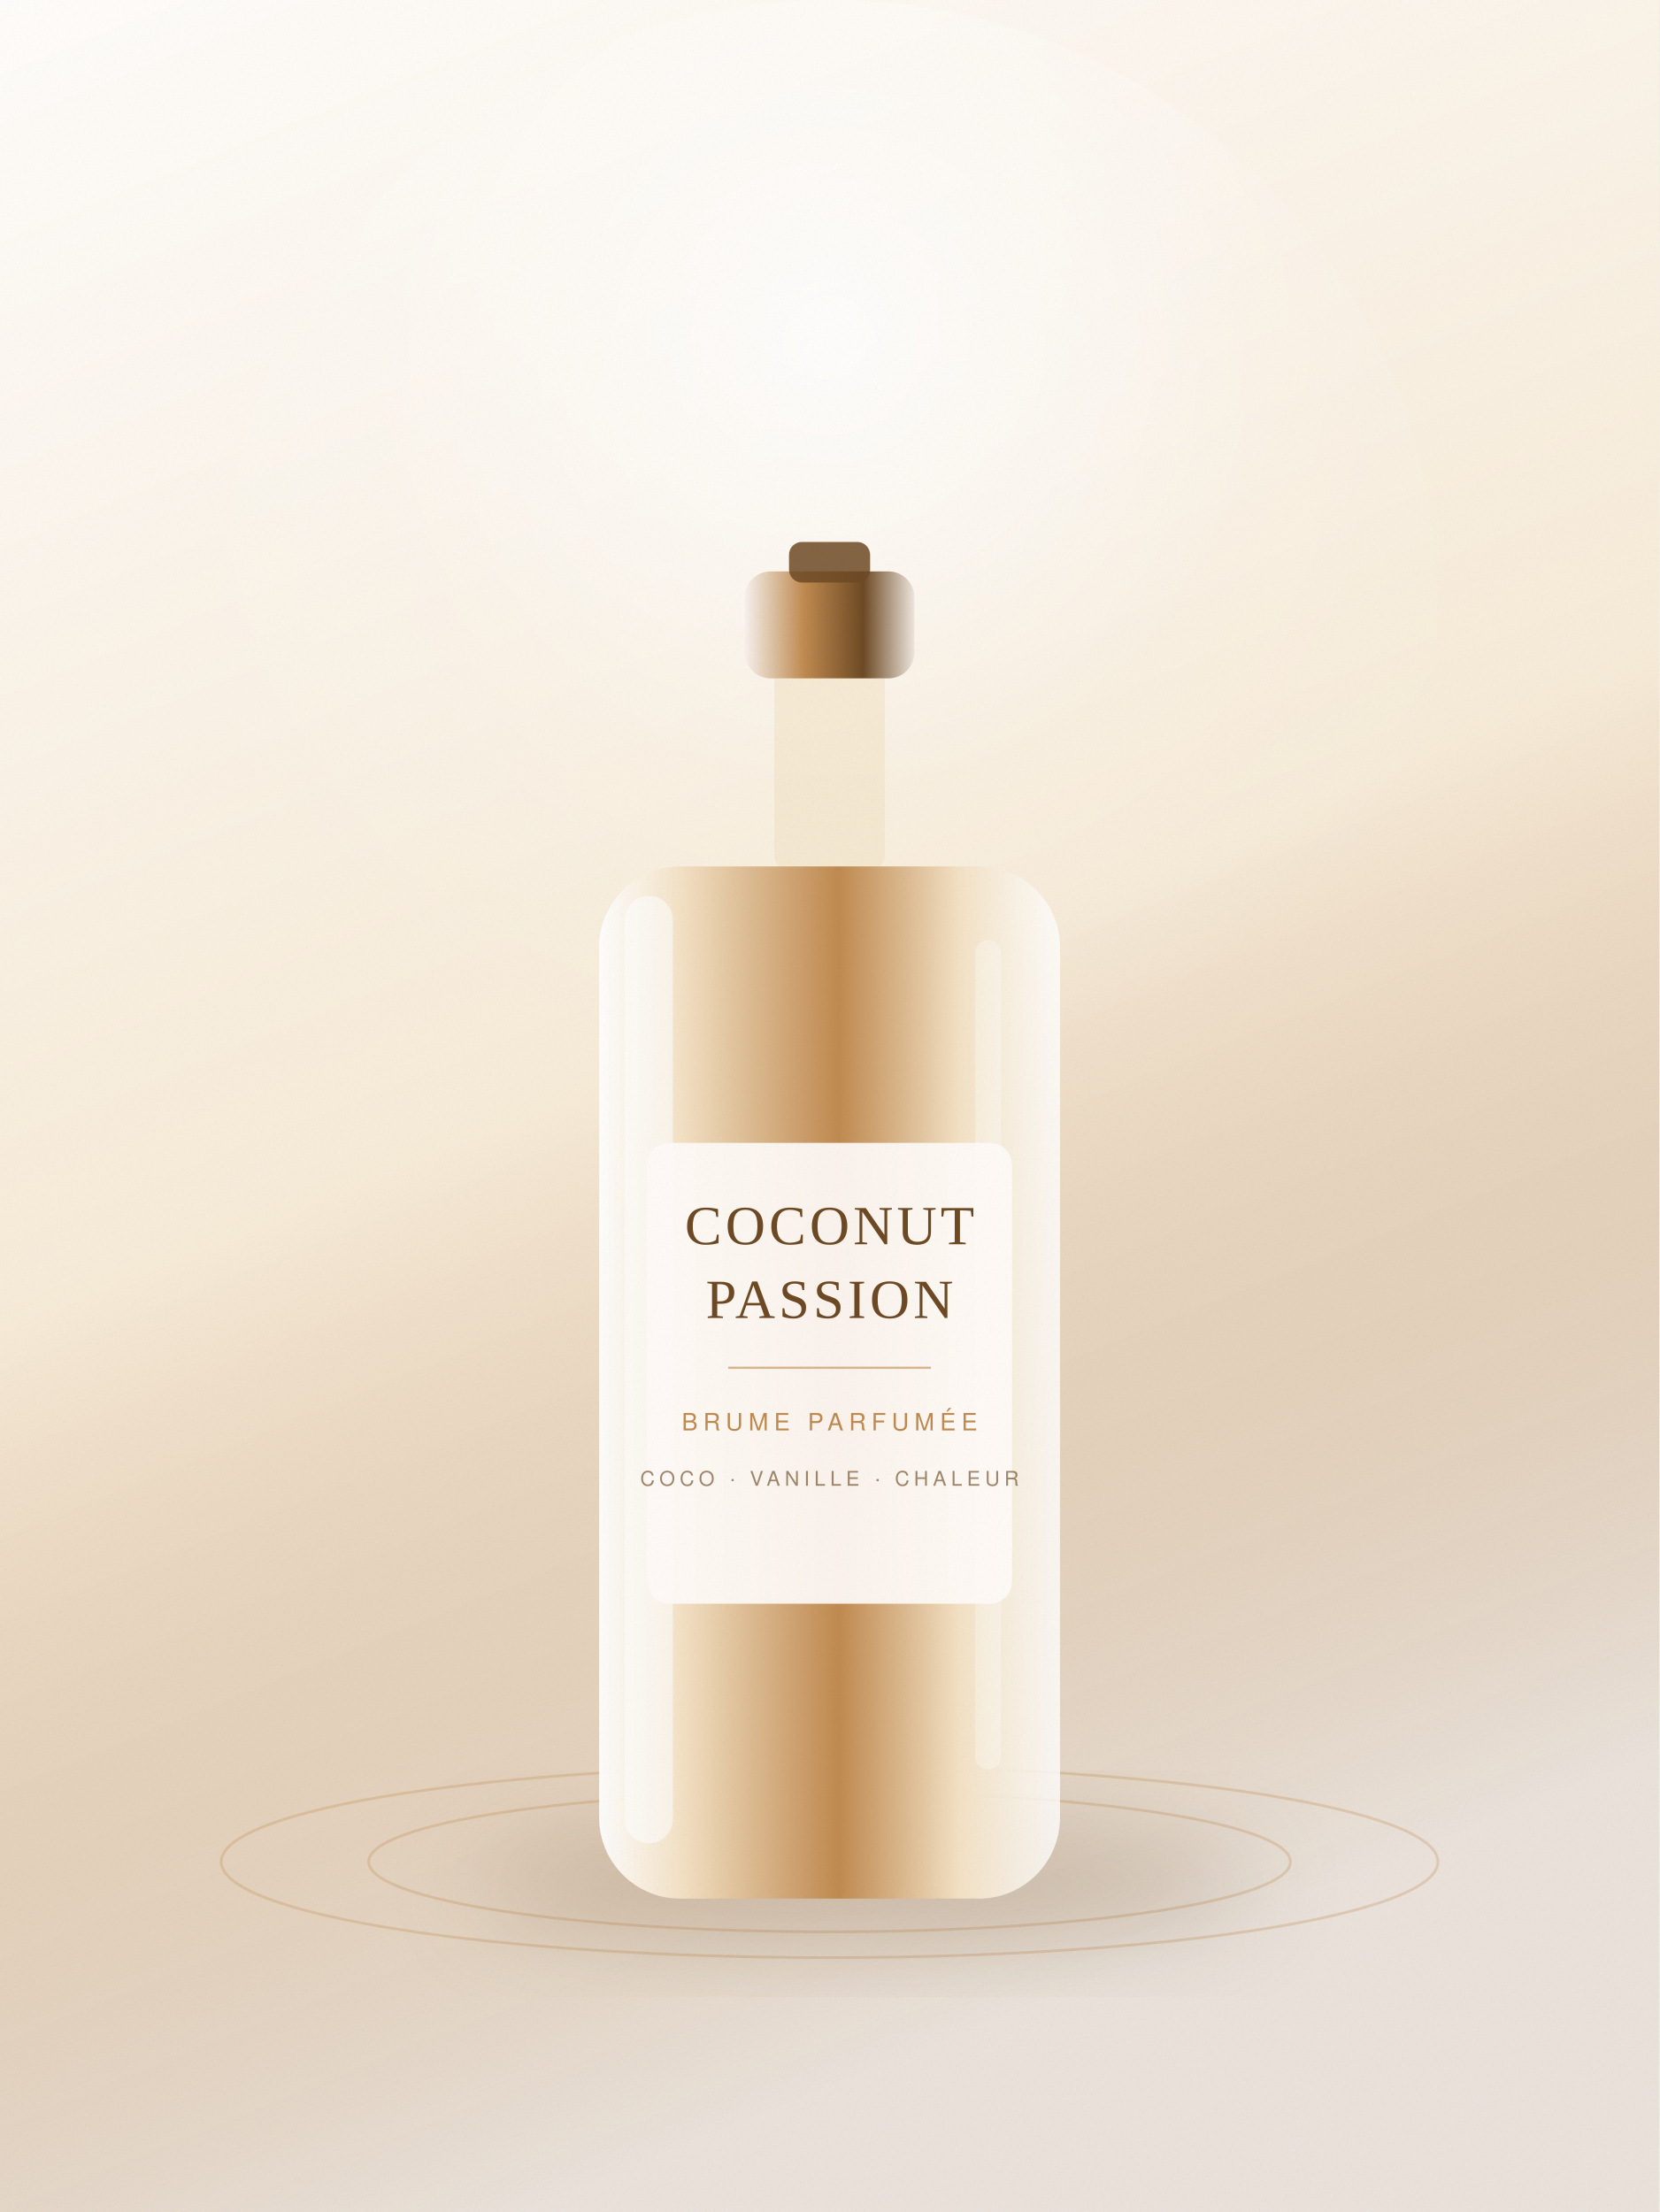
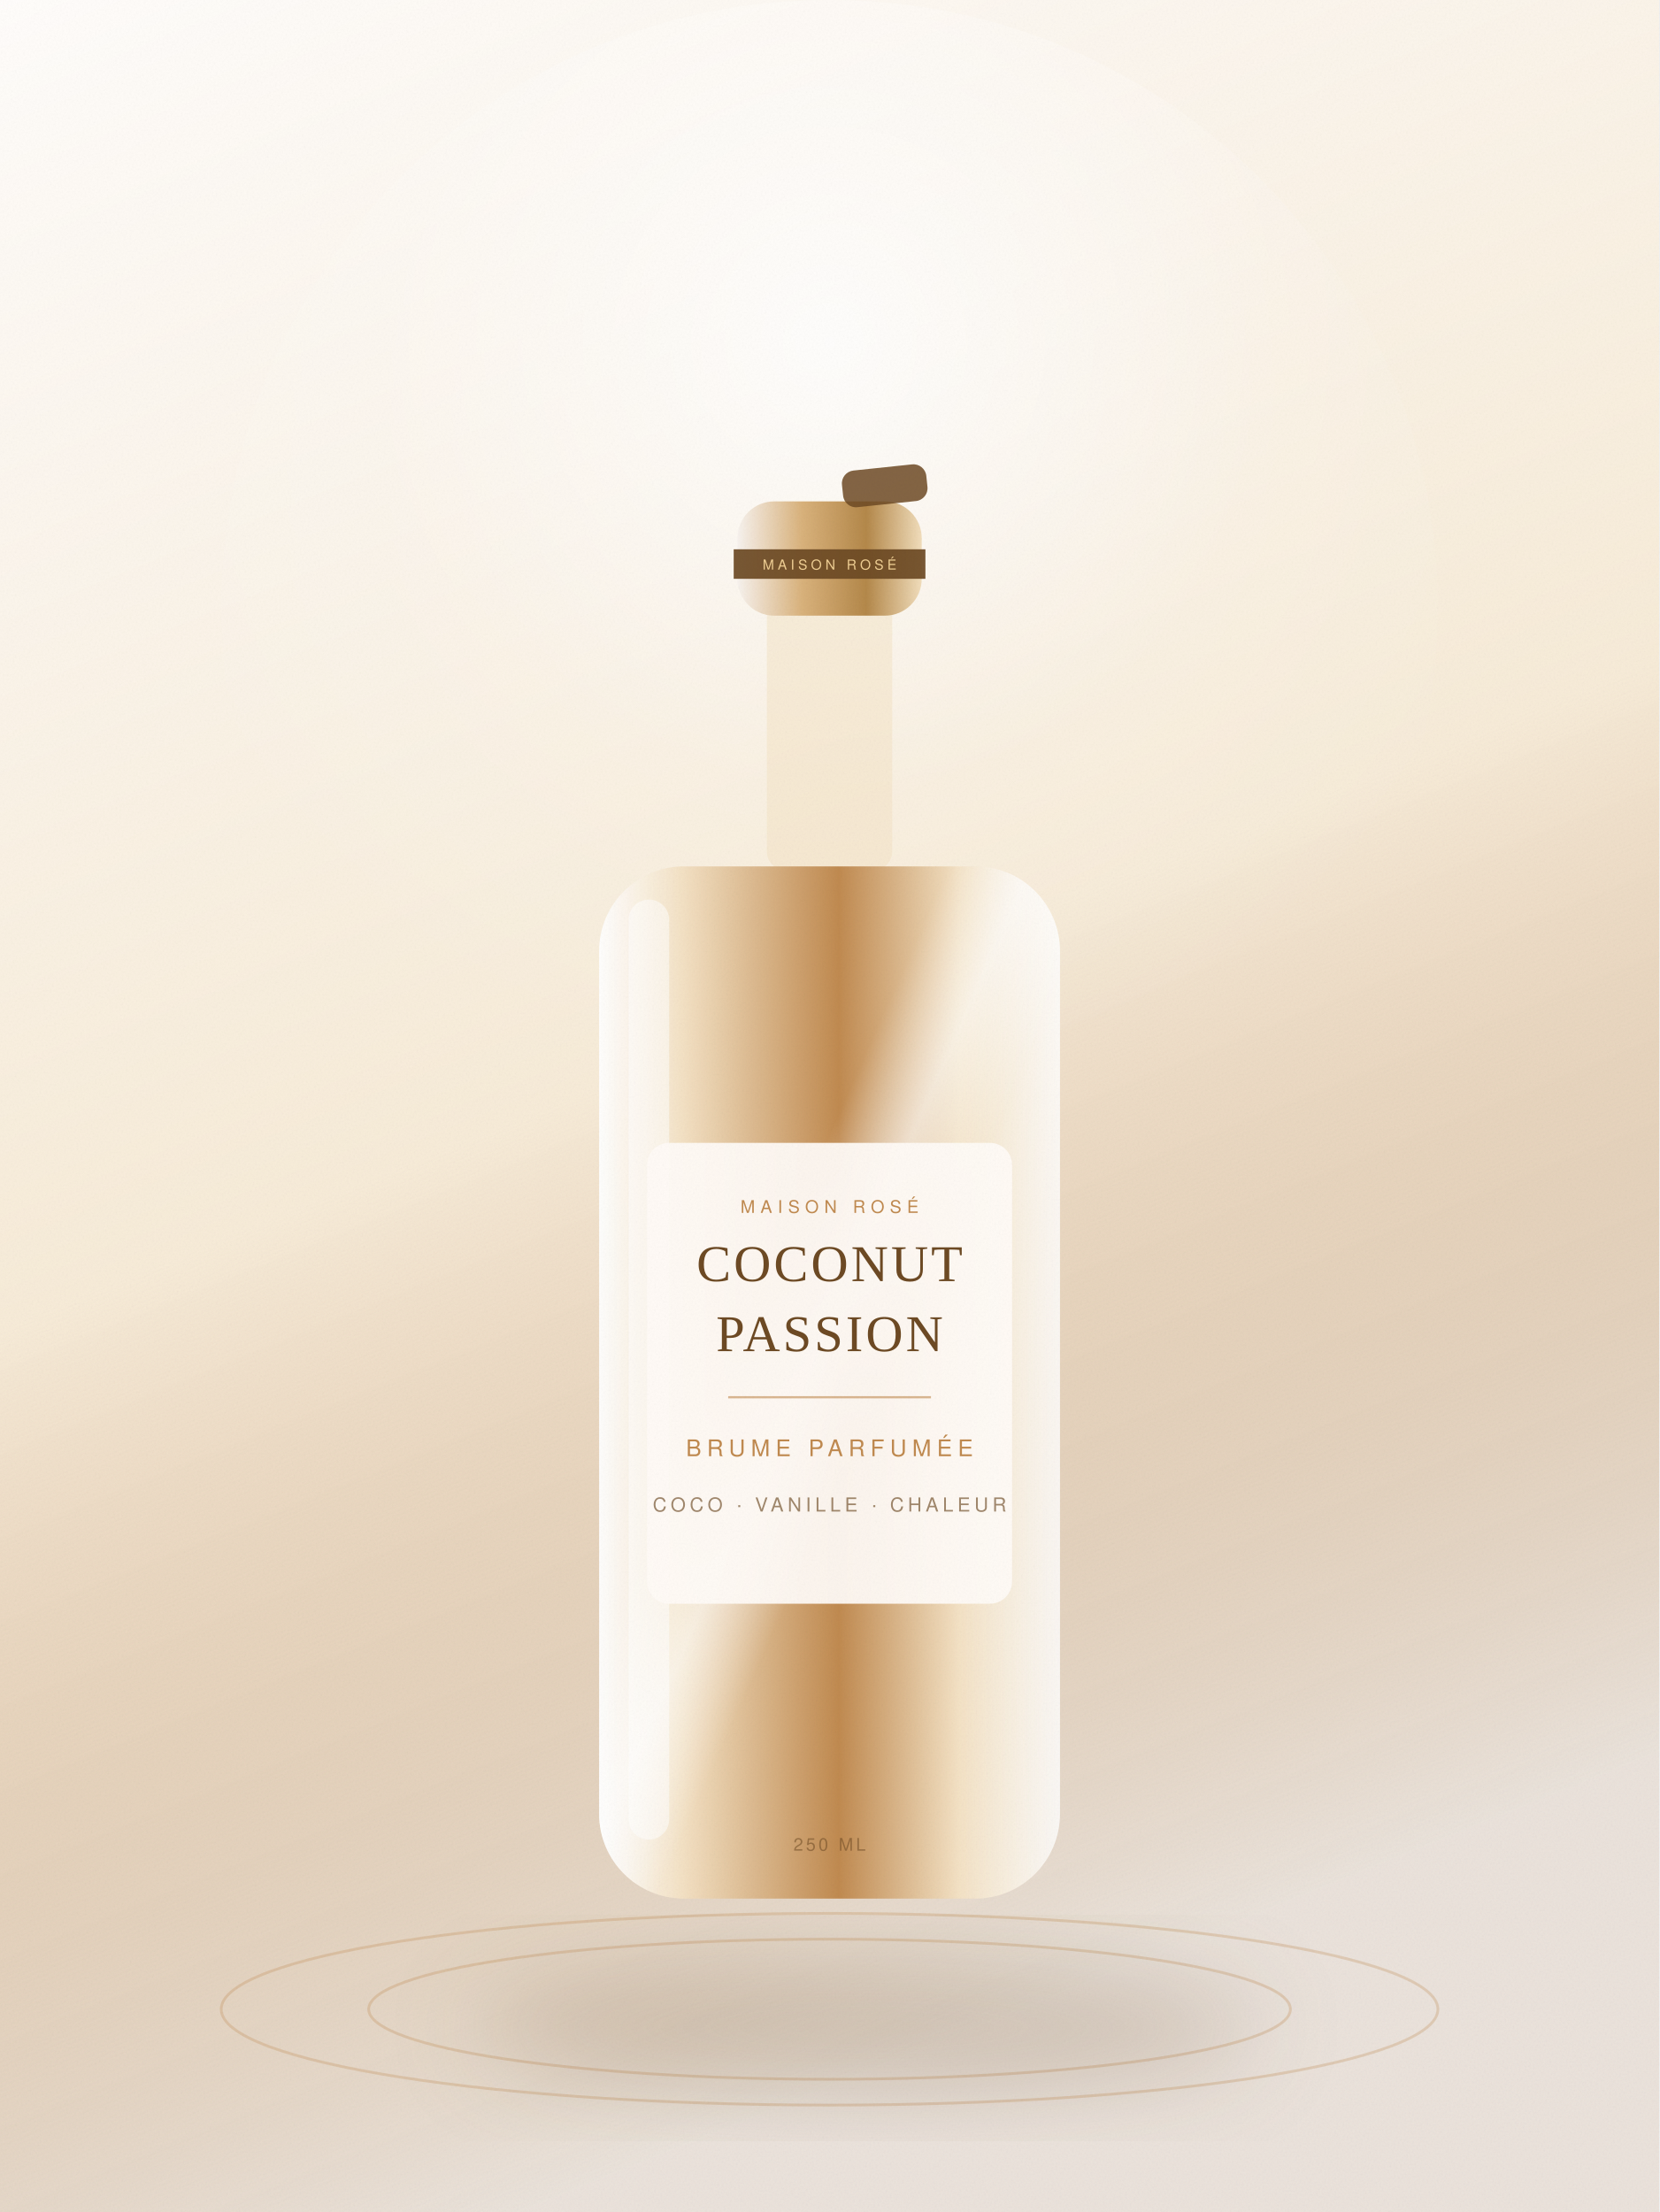
<svg xmlns="http://www.w3.org/2000/svg" viewBox="0 0 900 1200" width="900" height="1200" role="img" aria-label="COCONUT PASSION">
  <defs>
    <linearGradient id="bggcoconutpassionmist" x1="0" y1="0" x2="0.3" y2="1">
      <stop offset="0%" stop-color="#FFFDFB" />
      <stop offset="55%" stop-color="#F7EBD8" />
      <stop offset="100%" stop-color="#C08A5022" />
    </linearGradient>
    <radialGradient id="flashcoconutpassionmist" cx="50%" cy="28%" r="62%">
      <stop offset="0%" stop-color="#ffffff" stop-opacity=".85" />
      <stop offset="60%" stop-color="#ffffff" stop-opacity=".12" />
      <stop offset="100%" stop-color="#ffffff" stop-opacity="0" />
    </radialGradient>
    <linearGradient id="glasscoconutpassionmist" x1="0" y1="0" x2="1" y2="0">
      <stop offset="0%" stop-color="#ffffff" stop-opacity=".95" />
      <stop offset="18%" stop-color="#F3E1C4" />
      <stop offset="52%" stop-color="#C08A50" />
      <stop offset="78%" stop-color="#F3E1C4" />
      <stop offset="100%" stop-color="#ffffff" stop-opacity=".8" />
    </linearGradient>
+     <linearGradient id="metalcoconutpassionmist" x1="0" y1="0" x2="1" y2="1">
+       <stop offset="0%" stop-color="#FFFFFF" stop-opacity=".9" />
+       <stop offset="16%" stop-color="#F3E1C4" />
+       <stop offset="48%" stop-color="#C08A50" />
+       <stop offset="78%" stop-color="#6D4A24" />
+       <stop offset="100%" stop-color="#C08A50" />
+     </linearGradient>
    <linearGradient id="capcoconutpassionmist" x1="0" y1="0" x2="1" y2="0">
      <stop offset="0%" stop-color="#F7F2EE" />
-       <stop offset="35%" stop-color="#C08A50" />
-       <stop offset="70%" stop-color="#6D4A24" />
-       <stop offset="100%" stop-color="#EFE6DF" />
+       <stop offset="35%" stop-color="#D9B27C" />
+       <stop offset="70%" stop-color="#B4884A" />
+       <stop offset="100%" stop-color="#F1DDBB" />
+     </linearGradient>
+     <linearGradient id="capvcoconutpassionmist" x1="0" y1="0" x2="0" y2="1">
+       <stop offset="0%" stop-color="#F1DDBB" />
+       <stop offset="45%" stop-color="#D9B27C" />
+       <stop offset="100%" stop-color="#A87A3E" />
+     </linearGradient>
+     <linearGradient id="sheencoconutpassionmist" x1="0" y1="0" x2="1" y2="1">
+       <stop offset="0%" stop-color="#ffffff" stop-opacity="0" />
+       <stop offset="38%" stop-color="#ffffff" stop-opacity="0" />
+       <stop offset="47%" stop-color="#ffffff" stop-opacity=".55" />
+       <stop offset="56%" stop-color="#ffffff" stop-opacity="0" />
+       <stop offset="100%" stop-color="#ffffff" stop-opacity="0" />
    </linearGradient>
    <filter id="graincoconutpassionmist">
      <feTurbulence type="fractalNoise" baseFrequency="0.9" numOctaves="3" stitchTiles="stitch" />
      <feColorMatrix type="saturate" values="0" />
      <feComponentTransfer>
        <feFuncA type="linear" slope="0.13" />
      </feComponentTransfer>
    </filter>
    <filter id="softcoconutpassionmist" x="-40%" y="-40%" width="180%" height="180%">
      <feGaussianBlur stdDeviation="26" />
    </filter>
  </defs>
  <rect width="900" height="1200" fill="url(#bggcoconutpassionmist)" />
  <ellipse cx="450" cy="330" rx="330" ry="330" fill="url(#flashcoconutpassionmist)" />
  <g opacity=".28" fill="none" stroke="#C08A50" stroke-width="1.5">
-     <ellipse cx="450" cy="1010" rx="330" ry="52" />
-     <ellipse cx="450" cy="1010" rx="250" ry="38" />
+     <ellipse cx="450" cy="1090" rx="330" ry="52" />
+     <ellipse cx="450" cy="1090" rx="250" ry="38" />
  </g>
-   <ellipse cx="470" cy="1022" rx="212.5" ry="34" fill="#6D4A24" opacity=".22" filter="url(#softcoconutpassionmist)" />
+   <ellipse cx="470" cy="1100" rx="212.5" ry="34" fill="#6D4A24" opacity=".22" filter="url(#softcoconutpassionmist)" />
  <g>
-     <rect x="420" y="352" width="60" height="120" rx="8" fill="#F3E1C4" opacity=".55" />
-     <rect x="404" y="310" width="92" height="58" rx="14" fill="url(#capcoconutpassionmist)" />
-     <rect x="428" y="294" width="44" height="22" rx="7" fill="#6D4A24" opacity=".85" />
-     <rect x="325" y="470" width="250" height="560" rx="44" fill="url(#glasscoconutpassionmist)" />
-     <rect x="339" y="486" width="26" height="514" rx="13" fill="#fff" opacity=".55" />
-     <rect x="529" y="510" width="14" height="450" rx="7" fill="#fff" opacity=".3" />
-     <rect x="351" y="620" width="198" height="250" rx="12" fill="#FFFBF7" opacity=".93" />
-     <text x="450" y="675" text-anchor="middle" font-family="Georgia, 'Times New Roman', serif" font-size="30" letter-spacing="2" fill="#6D4A24">COCONUT</text>
-     <text x="450" y="715" text-anchor="middle" font-family="Georgia, 'Times New Roman', serif" font-size="30" letter-spacing="2" fill="#6D4A24">PASSION</text>
-     <line x1="395" y1="742" x2="505" y2="742" stroke="#C08A50" stroke-width="1.2" opacity=".6" />
-     <text x="450" y="776" text-anchor="middle" font-family="Helvetica, Arial, sans-serif" font-size="13" letter-spacing="3" fill="#C08A50">BRUME PARFUMÉE</text>
-     <text x="450" y="806" text-anchor="middle" font-family="Helvetica, Arial, sans-serif" font-size="11" letter-spacing="2.5" fill="#6D4A24" opacity=".65">COCO · VANILLE · CHALEUR</text>
+     <rect x="416" y="320" width="68" height="152" rx="10" fill="#F3E1C4" opacity=".5" />
+     <rect x="400" y="272" width="100" height="62" rx="20" fill="url(#capcoconutpassionmist)" />
+     <rect x="398" y="298" width="104" height="16" fill="#6D4A24" opacity=".92" />
+     <text x="450" y="309" text-anchor="middle" font-family="Helvetica, Arial, sans-serif" font-size="7.5" letter-spacing="2" fill="#EFCE93">MAISON ROSÉ</text>
+     <rect x="456" y="256" width="46" height="20" rx="7" fill="#6D4A24" opacity=".85" transform="rotate(-6 456 256)" />
+     <rect x="325" y="470" width="250" height="560" rx="46" fill="url(#glasscoconutpassionmist)" />
+     <rect x="325" y="470" width="250" height="560" rx="46" fill="url(#sheencoconutpassionmist)" />
+     <rect x="341" y="488" width="22" height="510" rx="11" fill="#fff" opacity=".5" />
+     <rect x="351" y="620" width="198" height="250" rx="12" fill="#FFFBF7" opacity=".94" />
+     <text x="450" y="658" text-anchor="middle" font-family="Helvetica, Arial, sans-serif" font-size="9.5" letter-spacing="3" fill="#C08A50">MAISON ROSÉ</text>
+     <text x="450" y="695" text-anchor="middle" font-family="Georgia, 'Times New Roman', serif" font-size="28" letter-spacing="1.5" fill="#6D4A24">COCONUT</text>
+     <text x="450" y="733" text-anchor="middle" font-family="Georgia, 'Times New Roman', serif" font-size="28" letter-spacing="1.5" fill="#6D4A24">PASSION</text>
+     <line x1="395" y1="758" x2="505" y2="758" stroke="#C08A50" stroke-width="1.2" opacity=".6" />
+     <text x="450" y="790" text-anchor="middle" font-family="Helvetica, Arial, sans-serif" font-size="12.5" letter-spacing="3" fill="#C08A50">BRUME PARFUMÉE</text>
+     <text x="450" y="820" text-anchor="middle" font-family="Helvetica, Arial, sans-serif" font-size="10.5" letter-spacing="2.2" fill="#6D4A24" opacity=".65">COCO · VANILLE · CHALEUR</text>
+     <text x="450" y="1004" text-anchor="middle" font-family="Helvetica, Arial, sans-serif" font-size="9.5" letter-spacing="1.5" fill="#6D4A24" opacity=".55">250 ML</text>
  </g>
  <rect width="900" height="1200" filter="url(#graincoconutpassionmist)" opacity=".5" style="mix-blend-mode:multiply" />
</svg>
